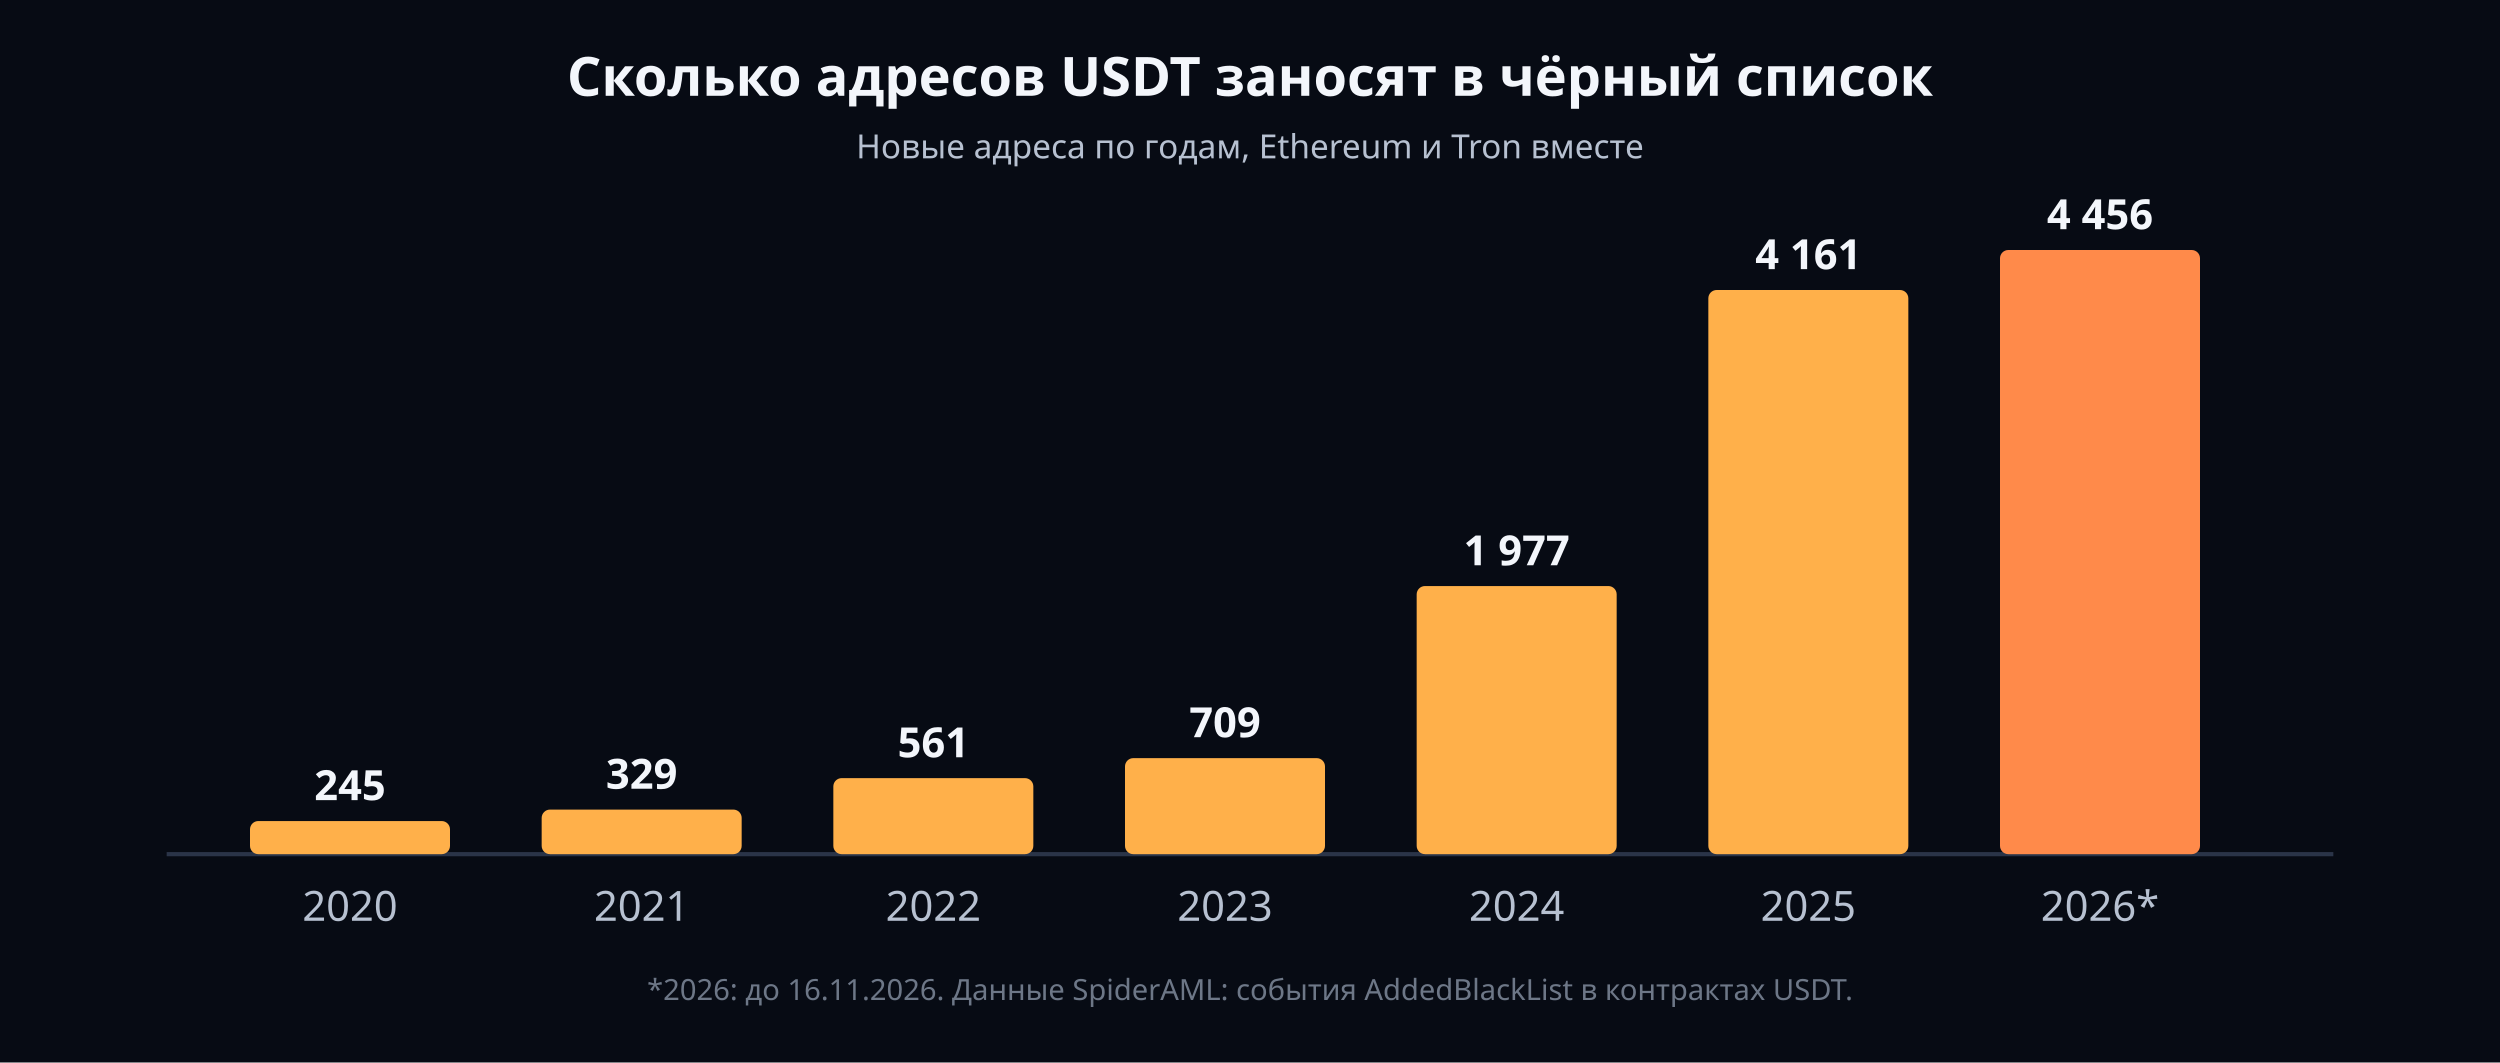
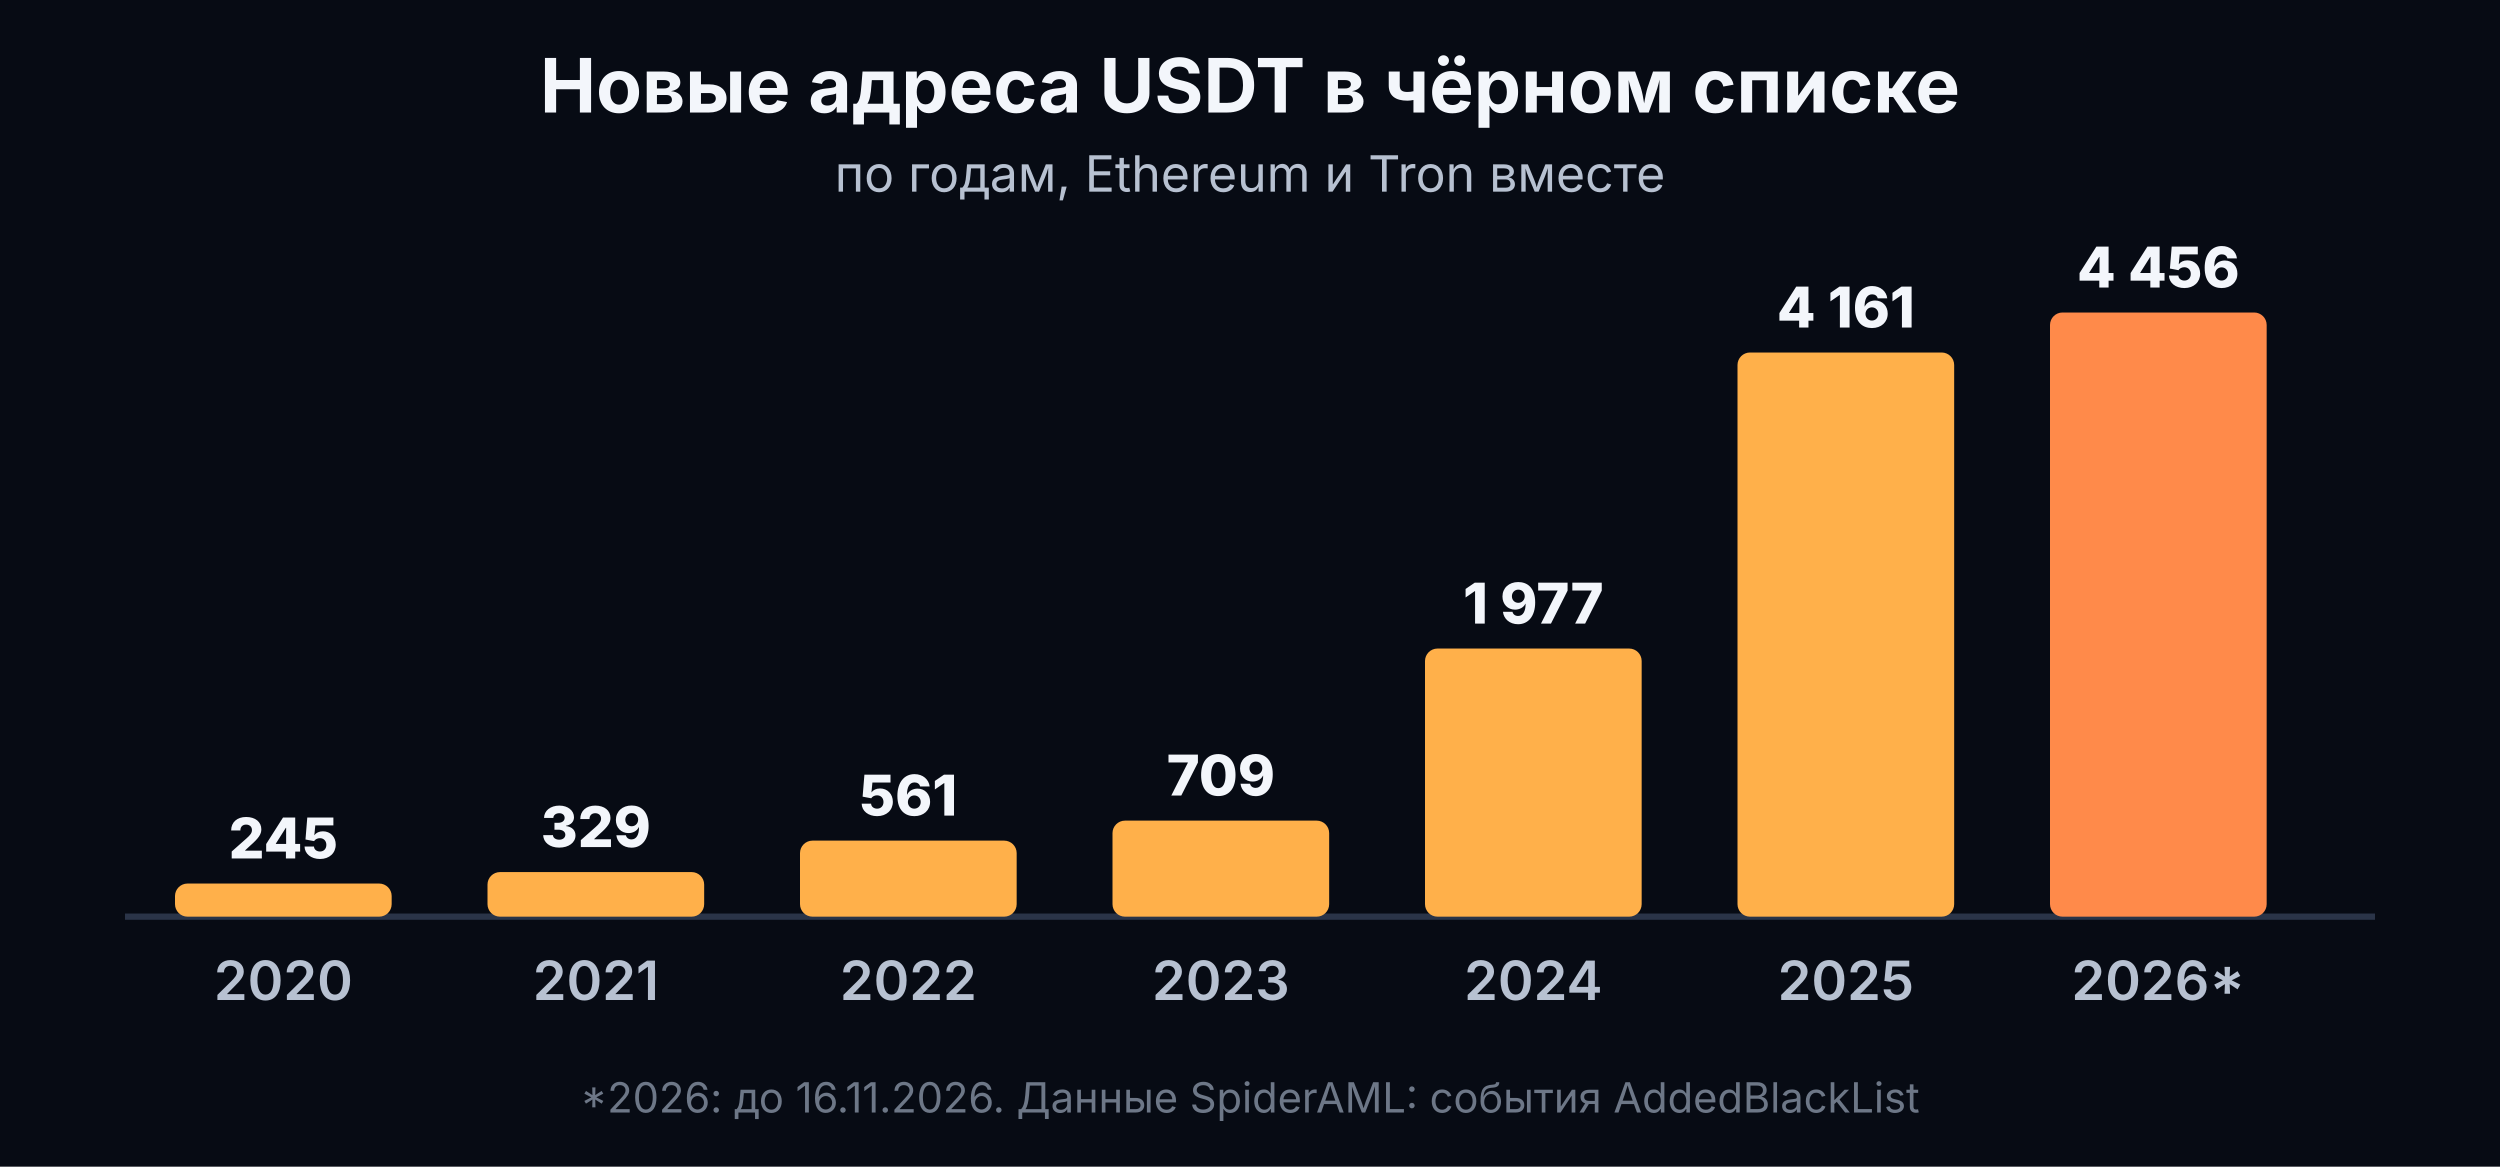
- <svg xmlns="http://www.w3.org/2000/svg" viewBox="0 0 1200 510" font-family="system-ui,sans-serif">
-   <rect width="1200" height="510" fill="#070B14" />
-   <text x="600" y="46" font-size="26" fill="#F3F6FB" text-anchor="middle" font-weight="700">Сколько адресов USDT заносят в чёрный список</text>
-   <text x="600" y="76" font-size="16" fill="#B7C1D1" text-anchor="middle" font-weight="400">Новые адреса по годам, Ethereum и Tron вместе</text>
-   <path d="M80 410 H1120" stroke="#2A3448" stroke-width="2" />
-   <rect x="120" y="394.1" width="96" height="15.9" fill="#FFB04A" rx="4" />
-   <text x="168" y="384.055" font-size="20" fill="#F3F6FB" text-anchor="middle" font-weight="700">245</text>
-   <text x="168" y="442" font-size="20" fill="#B7C1D1" text-anchor="middle" font-weight="400">2020</text>
-   <rect x="260" y="388.6" width="96" height="21.4" fill="#FFB04A" rx="4" />
-   <text x="308" y="378.588" font-size="20" fill="#F3F6FB" text-anchor="middle" font-weight="700">329</text>
-   <text x="308" y="442" font-size="20" fill="#B7C1D1" text-anchor="middle" font-weight="400">2021</text>
-   <rect x="400" y="373.5" width="96" height="36.5" fill="#FFB04A" rx="4" />
-   <text x="448" y="363.49" font-size="20" fill="#F3F6FB" text-anchor="middle" font-weight="700">561</text>
-   <text x="448" y="442" font-size="20" fill="#B7C1D1" text-anchor="middle" font-weight="400">2022</text>
-   <rect x="540" y="363.9" width="96" height="46.1" fill="#FFB04A" rx="4" />
-   <text x="588" y="353.858" font-size="20" fill="#F3F6FB" text-anchor="middle" font-weight="700">709</text>
-   <text x="588" y="442" font-size="20" fill="#B7C1D1" text-anchor="middle" font-weight="400">2023</text>
-   <rect x="680" y="281.3" width="96" height="128.7" fill="#FFB04A" rx="4" />
-   <text x="728" y="271.335" font-size="20" fill="#F3F6FB" text-anchor="middle" font-weight="700">1 977</text>
-   <text x="728" y="442" font-size="20" fill="#B7C1D1" text-anchor="middle" font-weight="400">2024</text>
-   <rect x="820" y="139.2" width="96" height="270.8" fill="#FFB04A" rx="4" />
-   <text x="868" y="129.199" font-size="20" fill="#F3F6FB" text-anchor="middle" font-weight="700">4 161</text>
-   <text x="868" y="442" font-size="20" fill="#B7C1D1" text-anchor="middle" font-weight="400">2025</text>
-   <rect x="960" y="120.0" width="96" height="290.0" fill="#FF8A4A" rx="4" />
-   <text x="1008" y="110.0" font-size="20" fill="#F3F6FB" text-anchor="middle" font-weight="700">4 456</text>
-   <text x="1008" y="442" font-size="20" fill="#B7C1D1" text-anchor="middle" font-weight="400">2026*</text>
-   <text x="600" y="480" font-size="14" fill="#6D7787" text-anchor="middle" font-weight="400">*2026: до 16.11.2026. Данные SpiderAML: события AddedBlackList в контрактах USDT.</text>
+ <svg xmlns="http://www.w3.org/2000/svg" viewBox="0 0 1200 560" font-family="system-ui,-apple-system,Segoe UI,sans-serif">
+   <rect width="1200" height="560" fill="#070B14" />
+   <text x="600" y="54" font-size="36" fill="#F3F6FB" text-anchor="middle" font-weight="700">Новые адреса USDT в чёрном списке</text>
+   <text x="600" y="92" font-size="24" fill="#B7C1D1" text-anchor="middle" font-weight="400">по годам, Ethereum и Tron вместе</text>
+   <path d="M60 440 H1140" stroke="#2A3448" stroke-width="3" />
+   <rect x="84" y="424.1" width="104" height="15.9" fill="#FFB04A" rx="6" />
+   <text x="136" y="412.055" font-size="27" fill="#F3F6FB" text-anchor="middle" font-weight="800">245</text>
+   <text x="136" y="480" font-size="26" fill="#B7C1D1" text-anchor="middle" font-weight="600">2020</text>
+   <rect x="234" y="418.6" width="104" height="21.4" fill="#FFB04A" rx="6" />
+   <text x="286" y="406.588" font-size="27" fill="#F3F6FB" text-anchor="middle" font-weight="800">329</text>
+   <text x="286" y="480" font-size="26" fill="#B7C1D1" text-anchor="middle" font-weight="600">2021</text>
+   <rect x="384" y="403.5" width="104" height="36.5" fill="#FFB04A" rx="6" />
+   <text x="436" y="391.49" font-size="27" fill="#F3F6FB" text-anchor="middle" font-weight="800">561</text>
+   <text x="436" y="480" font-size="26" fill="#B7C1D1" text-anchor="middle" font-weight="600">2022</text>
+   <rect x="534" y="393.9" width="104" height="46.1" fill="#FFB04A" rx="6" />
+   <text x="586" y="381.858" font-size="27" fill="#F3F6FB" text-anchor="middle" font-weight="800">709</text>
+   <text x="586" y="480" font-size="26" fill="#B7C1D1" text-anchor="middle" font-weight="600">2023</text>
+   <rect x="684" y="311.3" width="104" height="128.7" fill="#FFB04A" rx="6" />
+   <text x="736" y="299.335" font-size="27" fill="#F3F6FB" text-anchor="middle" font-weight="800">1 977</text>
+   <text x="736" y="480" font-size="26" fill="#B7C1D1" text-anchor="middle" font-weight="600">2024</text>
+   <rect x="834" y="169.2" width="104" height="270.8" fill="#FFB04A" rx="6" />
+   <text x="886" y="157.199" font-size="27" fill="#F3F6FB" text-anchor="middle" font-weight="800">4 161</text>
+   <text x="886" y="480" font-size="26" fill="#B7C1D1" text-anchor="middle" font-weight="600">2025</text>
+   <rect x="984" y="150.0" width="104" height="290.0" fill="#FF8A4A" rx="6" />
+   <text x="1036" y="138.0" font-size="27" fill="#F3F6FB" text-anchor="middle" font-weight="800">4 456</text>
+   <text x="1036" y="480" font-size="26" fill="#B7C1D1" text-anchor="middle" font-weight="600">2026*</text>
+   <text x="600" y="534" font-size="20" fill="#6D7787" text-anchor="middle" font-weight="400">*2026: до 16.11.2026. Данные SpiderAML: события AddedBlackList</text>
</svg>
